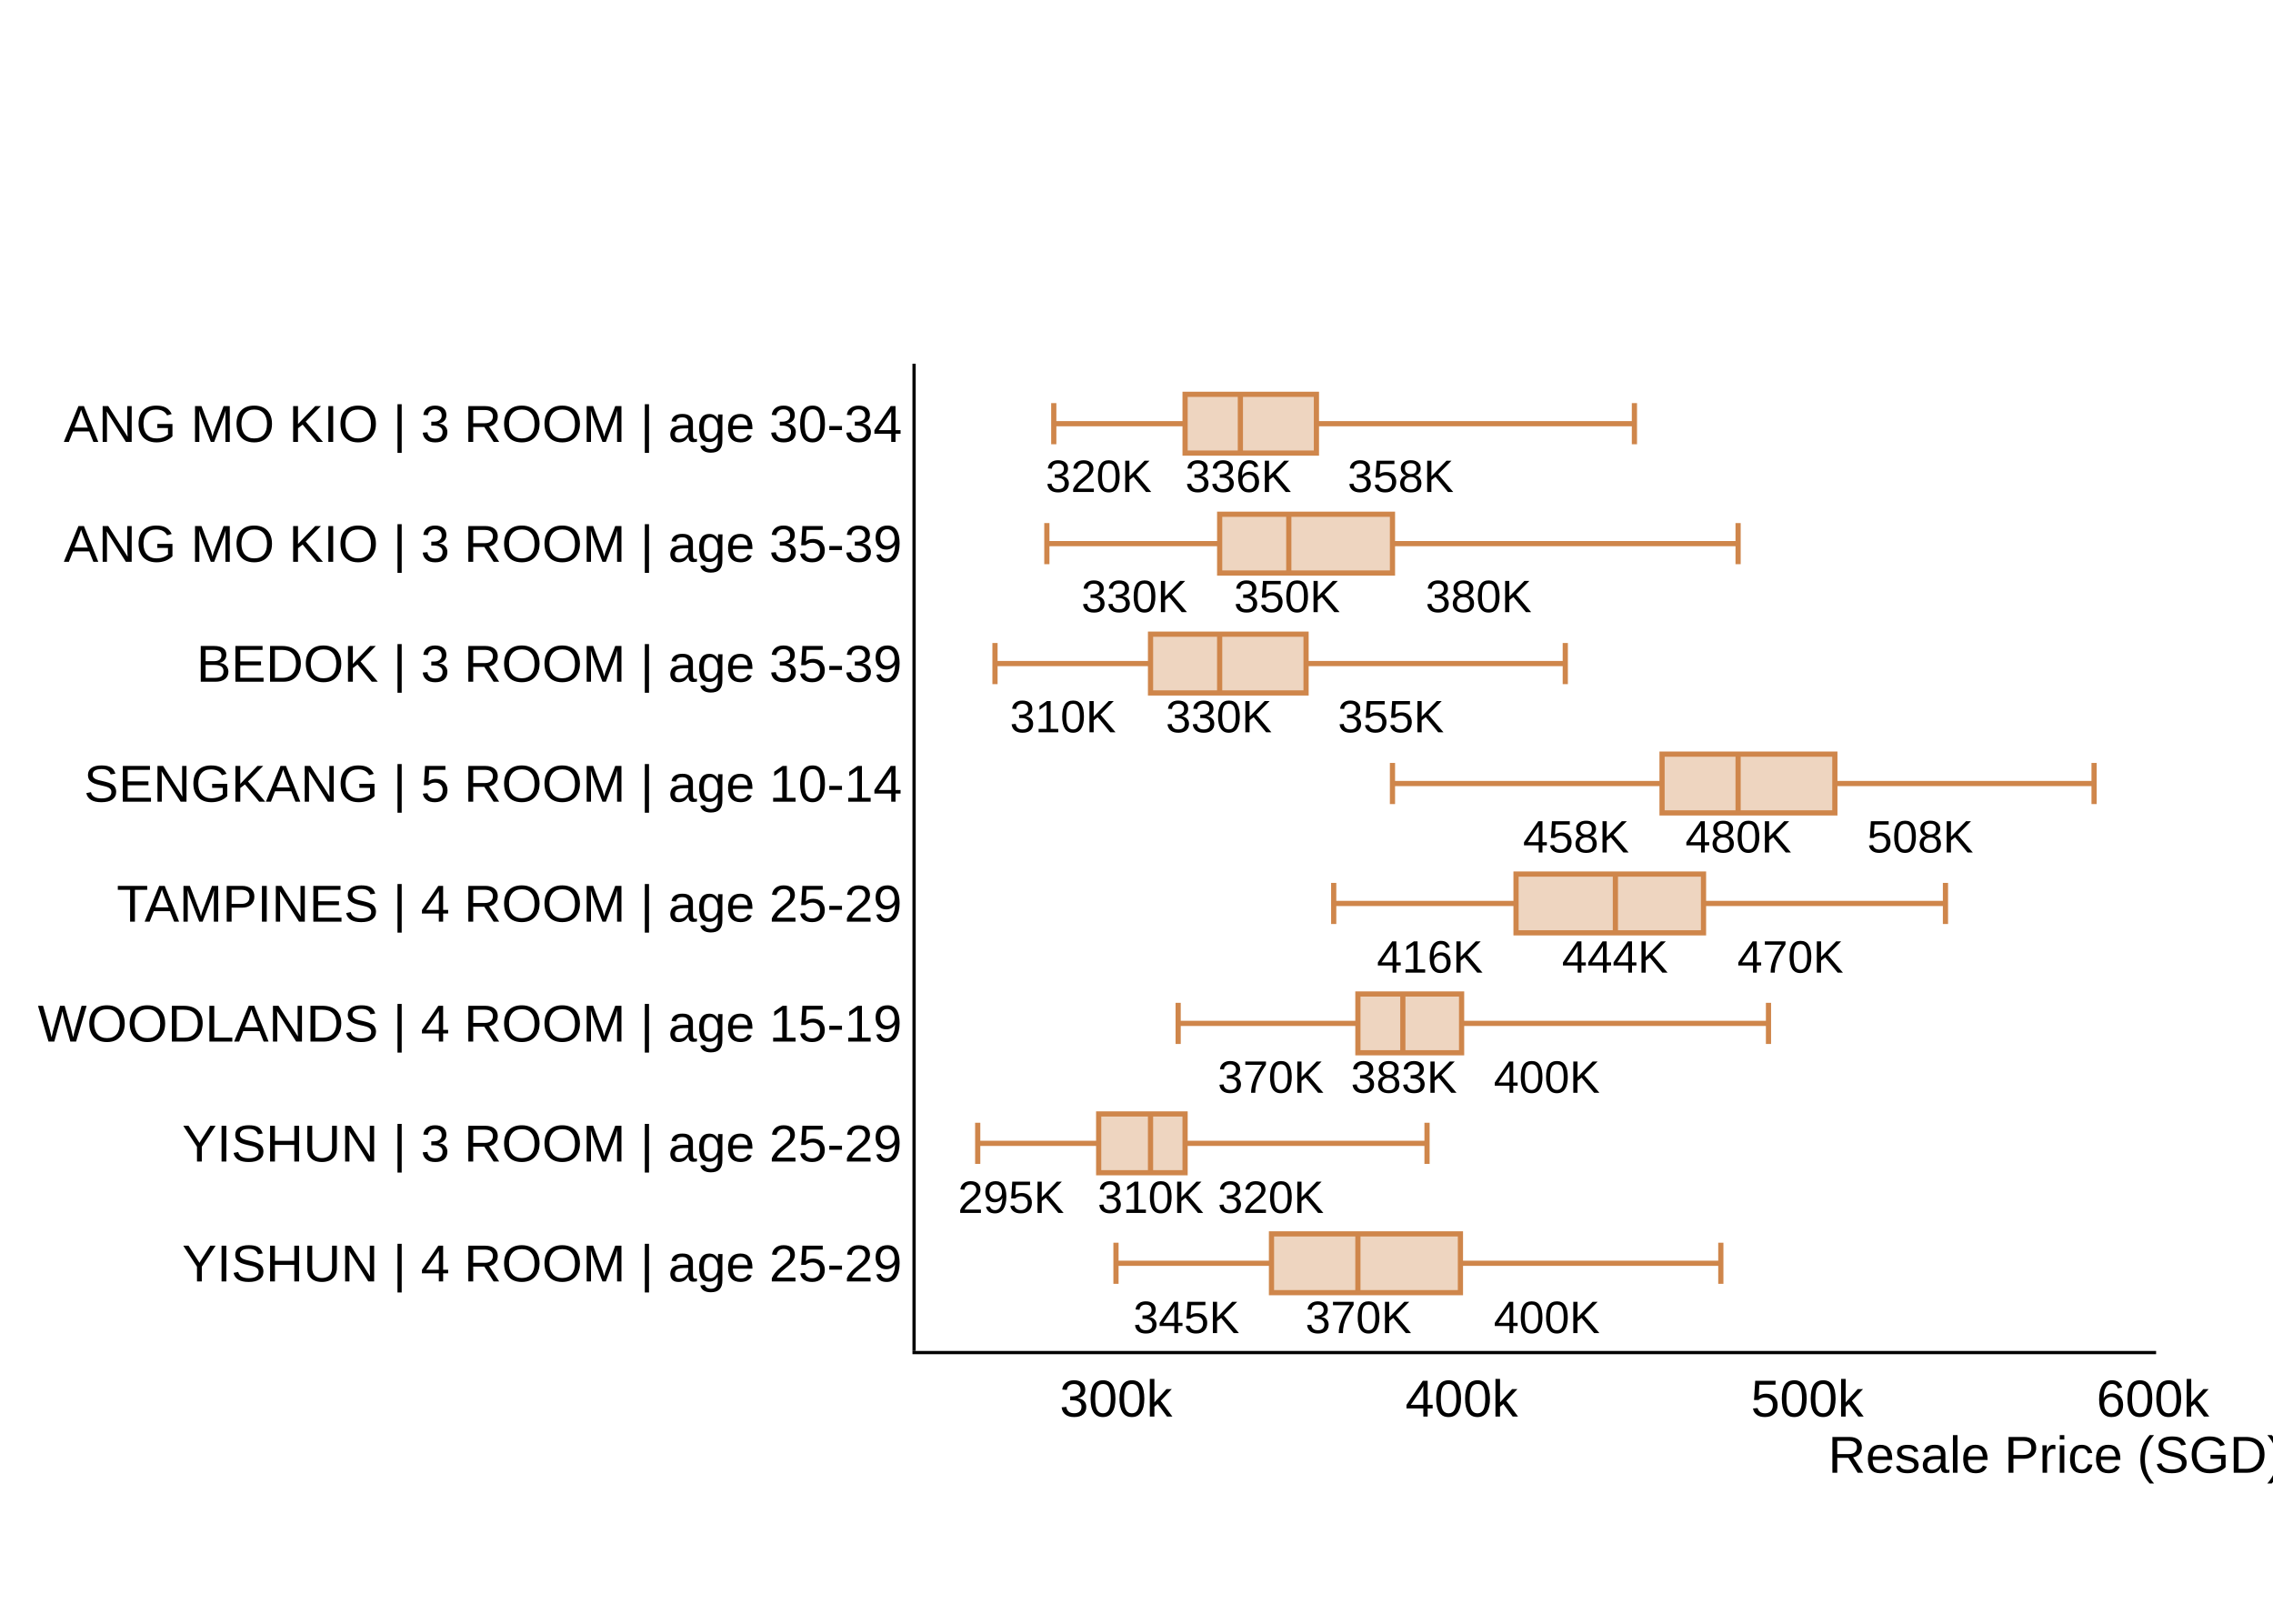
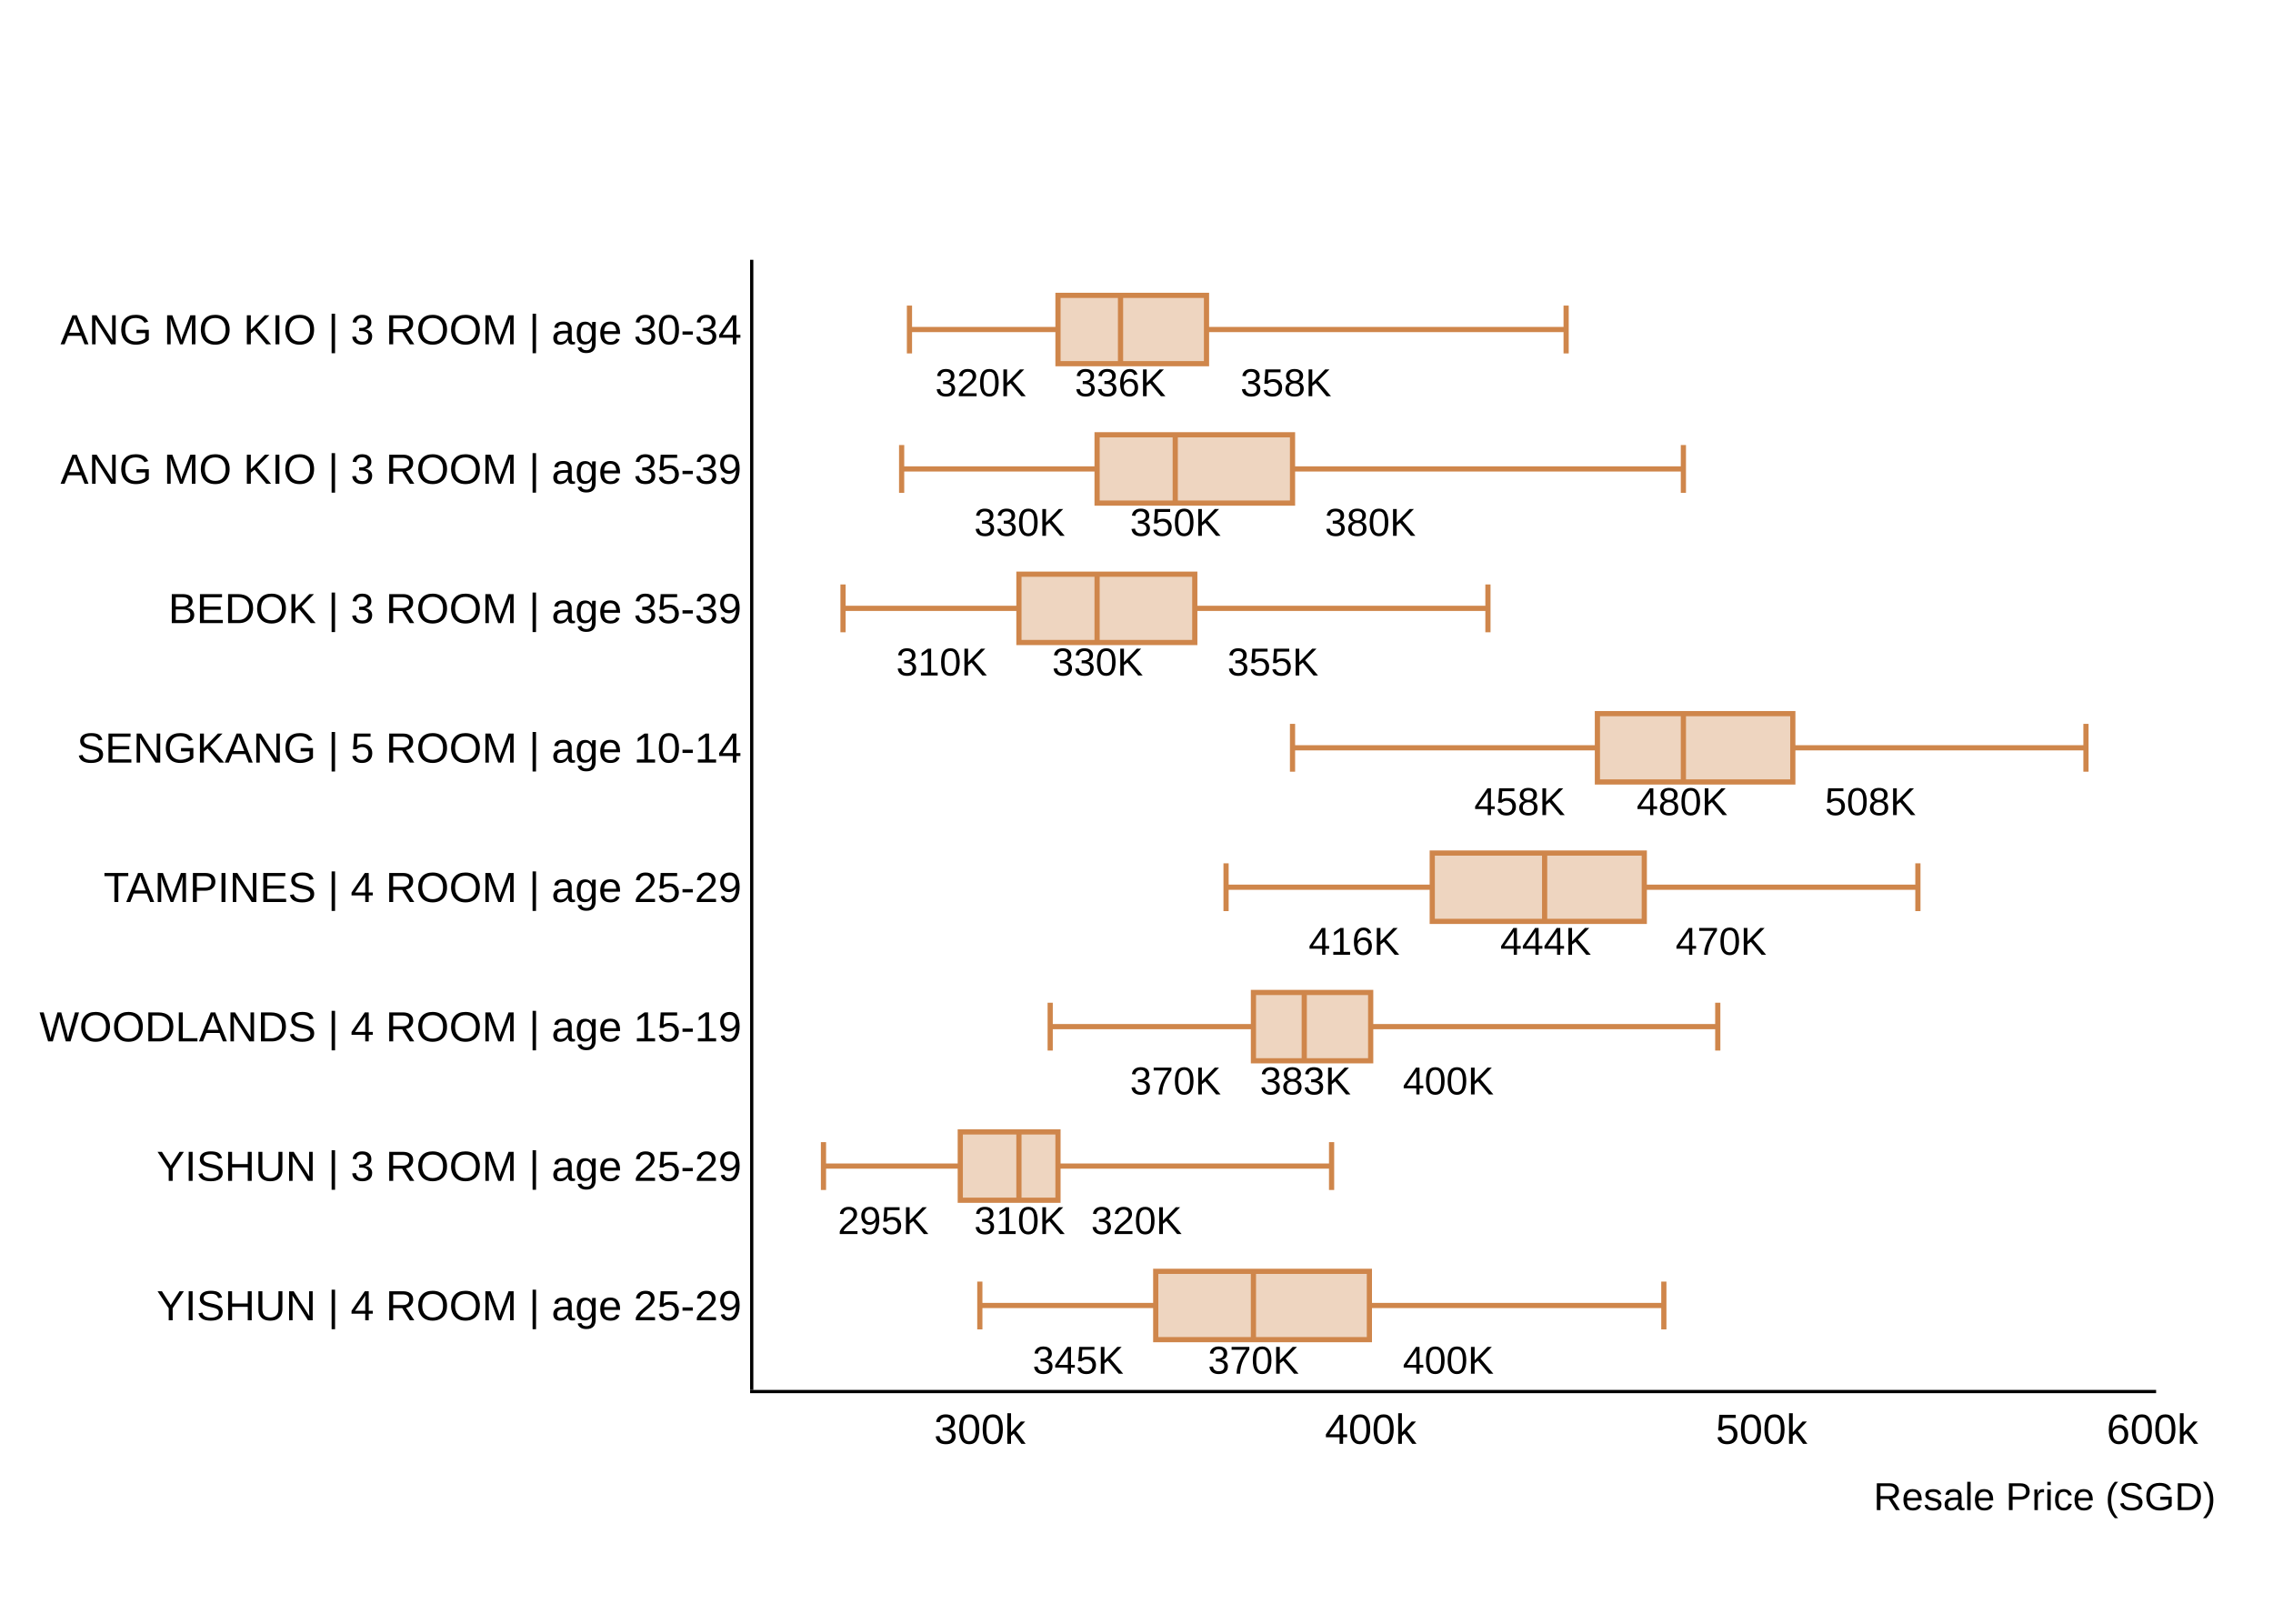
<svg xmlns="http://www.w3.org/2000/svg" class="main-svg" width="700" height="500" style="" viewBox="0 0 700 500">
  <rect x="0" y="0" width="700" height="500" style="fill: rgb(0, 0, 0); fill-opacity: 0;" />
-   <defs id="defs-6cf0ba">
+   <defs id="defs-fb47a6">
    <g class="clips">
-       <clipPath id="clip6cf0baxyplot" class="plotclip">
-         <rect width="382" height="304" />
+       <clipPath id="clipfb47a6xyplot" class="plotclip">
+         <rect width="432" height="348" />
      </clipPath>
-       <clipPath class="axesclip" id="clip6cf0bax">
-         <rect x="282" y="0" width="382" height="500" />
+       <clipPath class="axesclip" id="clipfb47a6x">
+         <rect x="232" y="0" width="432" height="500" />
      </clipPath>
-       <clipPath class="axesclip" id="clip6cf0bay">
-         <rect x="0" y="112" width="700" height="304" />
+       <clipPath class="axesclip" id="clipfb47a6y">
+         <rect x="0" y="80" width="700" height="348" />
      </clipPath>
-       <clipPath class="axesclip" id="clip6cf0baxy">
-         <rect x="282" y="112" width="382" height="304" />
+       <clipPath class="axesclip" id="clipfb47a6xy">
+         <rect x="232" y="80" width="432" height="348" />
      </clipPath>
    </g>
    <g class="gradients" />
    <g class="patterns" />
  </defs>
  <g class="bglayer">
-     <rect class="bg" x="282" y="112" width="382" height="304" style="fill: rgb(0, 0, 0); fill-opacity: 0; stroke-width: 0;" />
+     <rect class="bg" x="232" y="80" width="432" height="348" style="fill: rgb(0, 0, 0); fill-opacity: 0; stroke-width: 0;" />
  </g>
  <g class="layer-below">
    <g class="imagelayer" />
    <g class="shapelayer" />
  </g>
  <g class="cartesianlayer">
    <g class="subplot xy">
      <g class="layer-subplot">
        <g class="shapelayer" />
        <g class="imagelayer" />
      </g>
      <g class="minor-gridlayer">
        <g class="x" />
        <g class="y" />
      </g>
      <g class="gridlayer">
        <g class="x" />
        <g class="y" />
      </g>
      <g class="zerolinelayer" />
      <g class="layer-between">
        <g class="shapelayer" />
        <g class="imagelayer" />
      </g>
      <path class="xlines-below" />
      <path class="ylines-below" />
      <g class="overlines-below" />
      <g class="xaxislayer-below" />
      <g class="yaxislayer-below" />
      <g class="overaxes-below" />
      <g class="overplot">
-         <g class="xy" transform="translate(282,112)" clip-path="url(#clip6cf0baxyplot)">
+         <g class="xy" transform="translate(232,80)" clip-path="url(#clipfb47a6xyplot)">
          <g class="boxlayer mlayer">
            <g class="trace boxes" style="opacity: 1;">
-               <path class="box" d="M99.99,27.52V9.42M82.96,27.52V9.42H123.41V27.52ZM82.96,18.47H42.52M123.41,18.47H221.34M42.52,24.8V12.13M221.34,24.8V12.13" style="vector-effect: none; stroke-width: 1.6px; stroke: rgb(207, 134, 75); stroke-opacity: 1; fill: rgb(207, 134, 75); fill-opacity: 0.35;" />
-               <path class="box" d="M114.9,64.45V46.35M93.61,64.45V46.35H146.83V64.45ZM93.61,55.4H40.39M146.83,55.4H253.27M40.39,61.73V49.07M253.27,61.73V49.07" style="vector-effect: none; stroke-width: 1.6px; stroke: rgb(207, 134, 75); stroke-opacity: 1; fill: rgb(207, 134, 75); fill-opacity: 0.35;" />
-               <path class="box" d="M93.61,101.38V83.28M72.32,101.38V83.28H120.22V101.38ZM72.32,92.33H24.42M120.22,92.33H200.05M24.42,98.67V86M200.05,98.67V86" style="vector-effect: none; stroke-width: 1.6px; stroke: rgb(207, 134, 75); stroke-opacity: 1; fill: rgb(207, 134, 75); fill-opacity: 0.35;" />
-               <path class="box" d="M253.27,138.32V120.22M229.85,138.32V120.22H283.07V138.32ZM229.85,129.27H146.83M283.07,129.27H362.9M146.83,135.6V122.93M362.9,135.6V122.93" style="vector-effect: none; stroke-width: 1.6px; stroke: rgb(207, 134, 75); stroke-opacity: 1; fill: rgb(207, 134, 75); fill-opacity: 0.35;" />
-               <path class="box" d="M215.48,175.25V157.15M184.88,175.25V157.15H242.62V175.25ZM184.88,166.2H128.73M242.62,166.2H317.13M128.73,172.53V159.87M317.13,172.53V159.87" style="vector-effect: none; stroke-width: 1.6px; stroke: rgb(207, 134, 75); stroke-opacity: 1; fill: rgb(207, 134, 75); fill-opacity: 0.35;" />
-               <path class="box" d="M150.02,212.18V194.08M136.18,212.18V194.08H168.12V212.18ZM136.18,203.13H80.83M168.12,203.13H262.63M80.83,209.47V196.8M262.63,209.47V196.8" style="vector-effect: none; stroke-width: 1.6px; stroke: rgb(207, 134, 75); stroke-opacity: 1; fill: rgb(207, 134, 75); fill-opacity: 0.35;" />
-               <path class="box" d="M72.32,249.12V231.02M56.35,249.12V231.02H82.96V249.12ZM56.35,240.07H19.1M82.96,240.07H157.47M19.1,246.4V233.73M157.47,246.4V233.73" style="vector-effect: none; stroke-width: 1.6px; stroke: rgb(207, 134, 75); stroke-opacity: 1; fill: rgb(207, 134, 75); fill-opacity: 0.35;" />
-               <path class="box" d="M136.18,286.05V267.95M109.57,286.05V267.95H167.76V286.05ZM109.57,277H61.68M167.76,277H247.95M61.68,283.33V270.67M247.95,283.33V270.67" style="vector-effect: none; stroke-width: 1.6px; stroke: rgb(207, 134, 75); stroke-opacity: 1; fill: rgb(207, 134, 75); fill-opacity: 0.35;" />
+               <path class="box" d="M113.08,31.99V10.95M93.82,31.99V10.95H139.56V31.99ZM93.82,21.47H48.08M139.56,21.47H250.31M48.08,28.83V14.1M250.31,28.83V14.1" style="vector-effect: none; stroke-width: 1.6px; stroke: rgb(207, 134, 75); stroke-opacity: 1; fill: rgb(207, 134, 75); fill-opacity: 0.35;" />
+               <path class="box" d="M129.93,74.92V53.88M105.86,74.92V53.88H166.05V74.92ZM105.86,64.4H45.67M166.05,64.4H286.42M45.67,71.76V57.04M286.42,71.76V57.04" style="vector-effect: none; stroke-width: 1.6px; stroke: rgb(207, 134, 75); stroke-opacity: 1; fill: rgb(207, 134, 75); fill-opacity: 0.35;" />
+               <path class="box" d="M105.86,117.85V96.81M81.79,117.85V96.81H135.95V117.85ZM81.79,107.33H27.62M135.95,107.33H226.23M27.62,114.7V99.97M226.23,114.7V99.97" style="vector-effect: none; stroke-width: 1.6px; stroke: rgb(207, 134, 75); stroke-opacity: 1; fill: rgb(207, 134, 75); fill-opacity: 0.35;" />
+               <path class="box" d="M286.42,160.79V139.75M259.94,160.79V139.75H320.12V160.79ZM259.94,150.27H166.05M320.12,150.27H410.4M166.05,157.63V142.9M410.4,157.63V142.9" style="vector-effect: none; stroke-width: 1.6px; stroke: rgb(207, 134, 75); stroke-opacity: 1; fill: rgb(207, 134, 75); fill-opacity: 0.35;" />
+               <path class="box" d="M243.69,203.72V182.68M209.08,203.72V182.68H274.38V203.72ZM209.08,193.2H145.58M274.38,193.2H358.64M145.58,200.56V185.84M358.64,200.56V185.84" style="vector-effect: none; stroke-width: 1.6px; stroke: rgb(207, 134, 75); stroke-opacity: 1; fill: rgb(207, 134, 75); fill-opacity: 0.35;" />
+               <path class="box" d="M169.66,246.65V225.61M154.01,246.65V225.61H190.12V246.65ZM154.01,236.13H91.42M190.12,236.13H297.01M91.42,243.5V228.77M297.01,243.5V228.77" style="vector-effect: none; stroke-width: 1.6px; stroke: rgb(207, 134, 75); stroke-opacity: 1; fill: rgb(207, 134, 75); fill-opacity: 0.35;" />
+               <path class="box" d="M81.79,289.59V268.55M63.73,289.59V268.55H93.82V289.59ZM63.73,279.07H21.6M93.82,279.07H178.08M21.6,286.43V271.7M178.08,286.43V271.7" style="vector-effect: none; stroke-width: 1.6px; stroke: rgb(207, 134, 75); stroke-opacity: 1; fill: rgb(207, 134, 75); fill-opacity: 0.35;" />
+               <path class="box" d="M154.01,332.52V311.48M123.92,332.52V311.48H189.72V332.52ZM123.92,322H69.75M189.72,322H280.4M69.75,329.36V314.64M280.4,329.36V314.64" style="vector-effect: none; stroke-width: 1.6px; stroke: rgb(207, 134, 75); stroke-opacity: 1; fill: rgb(207, 134, 75); fill-opacity: 0.35;" />
            </g>
          </g>
        </g>
      </g>
      <g class="zerolinelayer-above" />
-       <path class="xlines-above crisp" d="M281,416.5H664" style="fill: none; stroke-width: 1px; stroke: rgb(0, 0, 0); stroke-opacity: 1;" />
-       <path class="ylines-above crisp" d="M281.5,112V416" style="fill: none; stroke-width: 1px; stroke: rgb(0, 0, 0); stroke-opacity: 1;" />
+       <path class="xlines-above crisp" d="M231,428.5H664" style="fill: none; stroke-width: 1px; stroke: rgb(0, 0, 0); stroke-opacity: 1;" />
+       <path class="ylines-above crisp" d="M231.5,80V428" style="fill: none; stroke-width: 1px; stroke: rgb(0, 0, 0); stroke-opacity: 1;" />
      <g class="overlines-above" />
      <g class="xaxislayer-above">
        <g class="xtick">
-           <text text-anchor="middle" x="0" y="436.2" transform="translate(343.68,0)" style="font-family: Arial; font-size: 16px; fill: rgb(0, 0, 0); fill-opacity: 1; white-space: pre;">300k</text>
+           <text text-anchor="middle" x="0" y="444.6" transform="translate(301.75,0)" style="font-family: Arial; font-size: 13px; fill: rgb(0, 0, 0); fill-opacity: 1; white-space: pre;">300k</text>
        </g>
        <g class="xtick">
-           <text text-anchor="middle" x="0" y="436.2" style="font-family: Arial; font-size: 16px; fill: rgb(0, 0, 0); fill-opacity: 1; white-space: pre;" transform="translate(450.12,0)">400k</text>
+           <text text-anchor="middle" x="0" y="444.6" style="font-family: Arial; font-size: 13px; fill: rgb(0, 0, 0); fill-opacity: 1; white-space: pre;" transform="translate(422.12,0)">400k</text>
        </g>
        <g class="xtick">
-           <text text-anchor="middle" x="0" y="436.2" style="font-family: Arial; font-size: 16px; fill: rgb(0, 0, 0); fill-opacity: 1; white-space: pre;" transform="translate(556.56,0)">500k</text>
+           <text text-anchor="middle" x="0" y="444.6" style="font-family: Arial; font-size: 13px; fill: rgb(0, 0, 0); fill-opacity: 1; white-space: pre;" transform="translate(542.49,0)">500k</text>
        </g>
        <g class="xtick">
-           <text text-anchor="middle" x="0" y="436.2" style="font-family: Arial; font-size: 16px; fill: rgb(0, 0, 0); fill-opacity: 1; white-space: pre;" transform="translate(662.99,0)">600k</text>
+           <text text-anchor="middle" x="0" y="444.6" style="font-family: Arial; font-size: 13px; fill: rgb(0, 0, 0); fill-opacity: 1; white-space: pre;" transform="translate(662.86,0)">600k</text>
        </g>
      </g>
      <g class="yaxislayer-above">
        <g class="ytick">
-           <text text-anchor="end" x="277.8" y="5.6" transform="translate(0,389)" style="font-family: Arial; font-size: 16px; fill: rgb(0, 0, 0); fill-opacity: 1; white-space: pre;">YISHUN | 4 ROOM | age 25-29</text>
-         </g>
-         <g class="ytick">
-           <text text-anchor="end" x="277.8" y="5.6" transform="translate(0,352.07)" style="font-family: Arial; font-size: 16px; fill: rgb(0, 0, 0); fill-opacity: 1; white-space: pre;">YISHUN | 3 ROOM | age 25-29</text>
-         </g>
-         <g class="ytick">
-           <text text-anchor="end" x="277.8" y="5.6" transform="translate(0,315.13)" style="font-family: Arial; font-size: 16px; fill: rgb(0, 0, 0); fill-opacity: 1; white-space: pre;">WOODLANDS | 4 ROOM | age 15-19</text>
-         </g>
-         <g class="ytick">
-           <text text-anchor="end" x="277.8" y="5.6" transform="translate(0,278.2)" style="font-family: Arial; font-size: 16px; fill: rgb(0, 0, 0); fill-opacity: 1; white-space: pre;">TAMPINES | 4 ROOM | age 25-29</text>
-         </g>
-         <g class="ytick">
-           <text text-anchor="end" x="277.8" y="5.6" transform="translate(0,241.27)" style="font-family: Arial; font-size: 16px; fill: rgb(0, 0, 0); fill-opacity: 1; white-space: pre;">SENGKANG | 5 ROOM | age 10-14</text>
-         </g>
-         <g class="ytick">
-           <text text-anchor="end" x="277.8" y="5.6" transform="translate(0,204.33)" style="font-family: Arial; font-size: 16px; fill: rgb(0, 0, 0); fill-opacity: 1; white-space: pre;">BEDOK | 3 ROOM | age 35-39</text>
-         </g>
-         <g class="ytick">
-           <text text-anchor="end" x="277.8" y="5.6" transform="translate(0,167.4)" style="font-family: Arial; font-size: 16px; fill: rgb(0, 0, 0); fill-opacity: 1; white-space: pre;">ANG MO KIO | 3 ROOM | age 35-39</text>
-         </g>
-         <g class="ytick">
-           <text text-anchor="end" x="277.8" y="5.6" transform="translate(0,130.47)" style="font-family: Arial; font-size: 16px; fill: rgb(0, 0, 0); fill-opacity: 1; white-space: pre;">ANG MO KIO | 3 ROOM | age 30-34</text>
+           <text text-anchor="end" x="228.4" y="4.55" transform="translate(0,402)" style="font-family: Arial; font-size: 13px; fill: rgb(0, 0, 0); fill-opacity: 1; white-space: pre;">YISHUN | 4 ROOM | age 25-29</text>
+         </g>
+         <g class="ytick">
+           <text text-anchor="end" x="228.4" y="4.55" transform="translate(0,359.07)" style="font-family: Arial; font-size: 13px; fill: rgb(0, 0, 0); fill-opacity: 1; white-space: pre;">YISHUN | 3 ROOM | age 25-29</text>
+         </g>
+         <g class="ytick">
+           <text text-anchor="end" x="228.4" y="4.55" transform="translate(0,316.13)" style="font-family: Arial; font-size: 13px; fill: rgb(0, 0, 0); fill-opacity: 1; white-space: pre;">WOODLANDS | 4 ROOM | age 15-19</text>
+         </g>
+         <g class="ytick">
+           <text text-anchor="end" x="228.4" y="4.55" transform="translate(0,273.2)" style="font-family: Arial; font-size: 13px; fill: rgb(0, 0, 0); fill-opacity: 1; white-space: pre;">TAMPINES | 4 ROOM | age 25-29</text>
+         </g>
+         <g class="ytick">
+           <text text-anchor="end" x="228.4" y="4.55" transform="translate(0,230.27)" style="font-family: Arial; font-size: 13px; fill: rgb(0, 0, 0); fill-opacity: 1; white-space: pre;">SENGKANG | 5 ROOM | age 10-14</text>
+         </g>
+         <g class="ytick">
+           <text text-anchor="end" x="228.4" y="4.55" transform="translate(0,187.33)" style="font-family: Arial; font-size: 13px; fill: rgb(0, 0, 0); fill-opacity: 1; white-space: pre;">BEDOK | 3 ROOM | age 35-39</text>
+         </g>
+         <g class="ytick">
+           <text text-anchor="end" x="228.4" y="4.55" transform="translate(0,144.4)" style="font-family: Arial; font-size: 13px; fill: rgb(0, 0, 0); fill-opacity: 1; white-space: pre;">ANG MO KIO | 3 ROOM | age 35-39</text>
+         </g>
+         <g class="ytick">
+           <text text-anchor="end" x="228.4" y="4.55" transform="translate(0,101.47)" style="font-family: Arial; font-size: 13px; fill: rgb(0, 0, 0); fill-opacity: 1; white-space: pre;">ANG MO KIO | 3 ROOM | age 30-34</text>
        </g>
      </g>
      <g class="overaxes-above" />
    </g>
  </g>
  <g class="polarlayer" />
  <g class="smithlayer" />
  <g class="ternarylayer" />
  <g class="geolayer" />
  <g class="funnelarealayer" />
  <g class="pielayer" />
  <g class="iciclelayer" />
  <g class="treemaplayer" />
  <g class="sunburstlayer" />
  <g class="glimages" />
-   <defs id="topdefs-6cf0ba">
+   <defs id="topdefs-fb47a6">
    <g class="clips" />
  </defs>
  <g class="layer-above">
    <g class="imagelayer" />
    <g class="shapelayer" />
  </g>
  <g class="infolayer">
    <g class="g-gtitle" />
    <g class="g-xtitle" />
    <g class="g-ytitle" />
    <g class="annotation" data-index="0" style="opacity: 1;">
-       <g class="annotation-text-g" transform="rotate(0,338.46,147.47)">
-         <g class="cursor-pointer" transform="translate(320,137)">
-           <rect class="bg" x="0.5" y="0.5" width="36" height="19" style="stroke-width: 1px; stroke: rgb(0, 0, 0); stroke-opacity: 0; fill: rgb(0, 0, 0); fill-opacity: 0;" />
-           <text class="annotation-text" text-anchor="middle" x="18.352" y="14.5" style="font-family: Arial; font-size: 14px; fill: rgb(0, 0, 0); fill-opacity: 1; white-space: pre;">320K</text>
+       <g class="annotation-text-g" transform="rotate(0,301.82,118.47)">
+         <g class="cursor-pointer" transform="translate(286,109)">
+           <rect class="bg" x="0.5" y="0.5" width="31" height="17" style="stroke-width: 1px; stroke: rgb(0, 0, 0); stroke-opacity: 0; fill: rgb(0, 0, 0); fill-opacity: 0;" />
+           <text class="annotation-text" text-anchor="middle" x="16.016" y="13" style="font-family: Arial; font-size: 12px; fill: rgb(0, 0, 0); fill-opacity: 1; white-space: pre;">320K</text>
        </g>
      </g>
    </g>
    <g class="annotation" data-index="1" style="opacity: 1;">
-       <g class="annotation-text-g" transform="rotate(0,381.99,147.47)">
-         <g class="cursor-pointer" transform="translate(363,137)">
-           <rect class="bg" x="0.5" y="0.5" width="36" height="19" style="stroke-width: 1px; stroke: rgb(0, 0, 0); stroke-opacity: 0; fill: rgb(0, 0, 0); fill-opacity: 0;" />
-           <text class="annotation-text" text-anchor="middle" x="18.352" y="14.5" style="font-family: Arial; font-size: 14px; fill: rgb(0, 0, 0); fill-opacity: 1; white-space: pre;">336K</text>
+       <g class="annotation-text-g" transform="rotate(0,345.08,118.47)">
+         <g class="cursor-pointer" transform="translate(329,109)">
+           <rect class="bg" x="0.5" y="0.5" width="31" height="17" style="stroke-width: 1px; stroke: rgb(0, 0, 0); stroke-opacity: 0; fill: rgb(0, 0, 0); fill-opacity: 0;" />
+           <text class="annotation-text" text-anchor="middle" x="16.016" y="13" style="font-family: Arial; font-size: 12px; fill: rgb(0, 0, 0); fill-opacity: 1; white-space: pre;">336K</text>
        </g>
      </g>
    </g>
    <g class="annotation" data-index="2" style="opacity: 1;">
-       <g class="annotation-text-g" transform="rotate(0,431.91,147.47)">
-         <g class="cursor-pointer" transform="translate(413,137)">
-           <rect class="bg" x="0.5" y="0.5" width="36" height="19" style="stroke-width: 1px; stroke: rgb(0, 0, 0); stroke-opacity: 0; fill: rgb(0, 0, 0); fill-opacity: 0;" />
-           <text class="annotation-text" text-anchor="middle" x="18.352" y="14.5" style="font-family: Arial; font-size: 14px; fill: rgb(0, 0, 0); fill-opacity: 1; white-space: pre;">358K</text>
+       <g class="annotation-text-g" transform="rotate(0,395.56,118.47)">
+         <g class="cursor-pointer" transform="translate(380,109)">
+           <rect class="bg" x="0.5" y="0.5" width="31" height="17" style="stroke-width: 1px; stroke: rgb(0, 0, 0); stroke-opacity: 0; fill: rgb(0, 0, 0); fill-opacity: 0;" />
+           <text class="annotation-text" text-anchor="middle" x="16.016" y="13" style="font-family: Arial; font-size: 12px; fill: rgb(0, 0, 0); fill-opacity: 1; white-space: pre;">358K</text>
        </g>
      </g>
    </g>
    <g class="annotation" data-index="3" style="opacity: 1;">
-       <g class="annotation-text-g" transform="rotate(0,349.11,184.4)">
-         <g class="cursor-pointer" transform="translate(331,174)">
-           <rect class="bg" x="0.5" y="0.5" width="36" height="19" style="stroke-width: 1px; stroke: rgb(0, 0, 0); stroke-opacity: 0; fill: rgb(0, 0, 0); fill-opacity: 0;" />
-           <text class="annotation-text" text-anchor="middle" x="18.352" y="14.5" style="font-family: Arial; font-size: 14px; fill: rgb(0, 0, 0); fill-opacity: 1; white-space: pre;">330K</text>
+       <g class="annotation-text-g" transform="rotate(0,313.86,161.4)">
+         <g class="cursor-pointer" transform="translate(298,152)">
+           <rect class="bg" x="0.5" y="0.5" width="31" height="17" style="stroke-width: 1px; stroke: rgb(0, 0, 0); stroke-opacity: 0; fill: rgb(0, 0, 0); fill-opacity: 0;" />
+           <text class="annotation-text" text-anchor="middle" x="16.016" y="13" style="font-family: Arial; font-size: 12px; fill: rgb(0, 0, 0); fill-opacity: 1; white-space: pre;">330K</text>
        </g>
      </g>
    </g>
    <g class="annotation" data-index="4" style="opacity: 1;">
-       <g class="annotation-text-g" transform="rotate(0,396.9,184.4)">
-         <g class="cursor-pointer" transform="translate(378,174)">
-           <rect class="bg" x="0.5" y="0.5" width="36" height="19" style="stroke-width: 1px; stroke: rgb(0, 0, 0); stroke-opacity: 0; fill: rgb(0, 0, 0); fill-opacity: 0;" />
-           <text class="annotation-text" text-anchor="middle" x="18.352" y="14.5" style="font-family: Arial; font-size: 14px; fill: rgb(0, 0, 0); fill-opacity: 1; white-space: pre;">350K</text>
+       <g class="annotation-text-g" transform="rotate(0,361.93,161.4)">
+         <g class="cursor-pointer" transform="translate(346,152)">
+           <rect class="bg" x="0.5" y="0.5" width="31" height="17" style="stroke-width: 1px; stroke: rgb(0, 0, 0); stroke-opacity: 0; fill: rgb(0, 0, 0); fill-opacity: 0;" />
+           <text class="annotation-text" text-anchor="middle" x="16.016" y="13" style="font-family: Arial; font-size: 12px; fill: rgb(0, 0, 0); fill-opacity: 1; white-space: pre;">350K</text>
        </g>
      </g>
    </g>
    <g class="annotation" data-index="5" style="opacity: 1;">
-       <g class="annotation-text-g" transform="rotate(0,455.33,184.4)">
-         <g class="cursor-pointer" transform="translate(437,174)">
-           <rect class="bg" x="0.5" y="0.5" width="36" height="19" style="stroke-width: 1px; stroke: rgb(0, 0, 0); stroke-opacity: 0; fill: rgb(0, 0, 0); fill-opacity: 0;" />
-           <text class="annotation-text" text-anchor="middle" x="18.352" y="14.5" style="font-family: Arial; font-size: 14px; fill: rgb(0, 0, 0); fill-opacity: 1; white-space: pre;">380K</text>
+       <g class="annotation-text-g" transform="rotate(0,422.05,161.4)">
+         <g class="cursor-pointer" transform="translate(406,152)">
+           <rect class="bg" x="0.5" y="0.5" width="31" height="17" style="stroke-width: 1px; stroke: rgb(0, 0, 0); stroke-opacity: 0; fill: rgb(0, 0, 0); fill-opacity: 0;" />
+           <text class="annotation-text" text-anchor="middle" x="16.016" y="13" style="font-family: Arial; font-size: 12px; fill: rgb(0, 0, 0); fill-opacity: 1; white-space: pre;">380K</text>
        </g>
      </g>
    </g>
    <g class="annotation" data-index="6" style="opacity: 1;">
-       <g class="annotation-text-g" transform="rotate(0,327.82,221.33)">
-         <g class="cursor-pointer" transform="translate(309,211)">
-           <rect class="bg" x="0.5" y="0.5" width="36" height="19" style="stroke-width: 1px; stroke: rgb(0, 0, 0); stroke-opacity: 0; fill: rgb(0, 0, 0); fill-opacity: 0;" />
-           <text class="annotation-text" text-anchor="middle" x="18.352" y="14.5" style="font-family: Arial; font-size: 14px; fill: rgb(0, 0, 0); fill-opacity: 1; white-space: pre;">310K</text>
+       <g class="annotation-text-g" transform="rotate(0,289.79,204.33)">
+         <g class="cursor-pointer" transform="translate(274,195)">
+           <rect class="bg" x="0.5" y="0.5" width="31" height="17" style="stroke-width: 1px; stroke: rgb(0, 0, 0); stroke-opacity: 0; fill: rgb(0, 0, 0); fill-opacity: 0;" />
+           <text class="annotation-text" text-anchor="middle" x="16.016" y="13" style="font-family: Arial; font-size: 12px; fill: rgb(0, 0, 0); fill-opacity: 1; white-space: pre;">310K</text>
        </g>
      </g>
    </g>
    <g class="annotation" data-index="7" style="opacity: 1;">
-       <g class="annotation-text-g" transform="rotate(0,375.61,221.33)">
-         <g class="cursor-pointer" transform="translate(357,211)">
-           <rect class="bg" x="0.5" y="0.5" width="36" height="19" style="stroke-width: 1px; stroke: rgb(0, 0, 0); stroke-opacity: 0; fill: rgb(0, 0, 0); fill-opacity: 0;" />
-           <text class="annotation-text" text-anchor="middle" x="18.352" y="14.5" style="font-family: Arial; font-size: 14px; fill: rgb(0, 0, 0); fill-opacity: 1; white-space: pre;">330K</text>
+       <g class="annotation-text-g" transform="rotate(0,337.86,204.33)">
+         <g class="cursor-pointer" transform="translate(322,195)">
+           <rect class="bg" x="0.5" y="0.5" width="31" height="17" style="stroke-width: 1px; stroke: rgb(0, 0, 0); stroke-opacity: 0; fill: rgb(0, 0, 0); fill-opacity: 0;" />
+           <text class="annotation-text" text-anchor="middle" x="16.016" y="13" style="font-family: Arial; font-size: 12px; fill: rgb(0, 0, 0); fill-opacity: 1; white-space: pre;">330K</text>
        </g>
      </g>
    </g>
    <g class="annotation" data-index="8" style="opacity: 1;">
-       <g class="annotation-text-g" transform="rotate(0,428.72,221.33)">
-         <g class="cursor-pointer" transform="translate(410,211)">
-           <rect class="bg" x="0.5" y="0.5" width="36" height="19" style="stroke-width: 1px; stroke: rgb(0, 0, 0); stroke-opacity: 0; fill: rgb(0, 0, 0); fill-opacity: 0;" />
-           <text class="annotation-text" text-anchor="middle" x="18.352" y="14.5" style="font-family: Arial; font-size: 14px; fill: rgb(0, 0, 0); fill-opacity: 1; white-space: pre;">355K</text>
+       <g class="annotation-text-g" transform="rotate(0,391.95,204.33)">
+         <g class="cursor-pointer" transform="translate(376,195)">
+           <rect class="bg" x="0.5" y="0.5" width="31" height="17" style="stroke-width: 1px; stroke: rgb(0, 0, 0); stroke-opacity: 0; fill: rgb(0, 0, 0); fill-opacity: 0;" />
+           <text class="annotation-text" text-anchor="middle" x="16.016" y="13" style="font-family: Arial; font-size: 12px; fill: rgb(0, 0, 0); fill-opacity: 1; white-space: pre;">355K</text>
        </g>
      </g>
    </g>
    <g class="annotation" data-index="9" style="opacity: 1;">
-       <g class="annotation-text-g" transform="rotate(0,485.35,258.27)">
-         <g class="cursor-pointer" transform="translate(467,248)">
-           <rect class="bg" x="0.5" y="0.5" width="36" height="19" style="stroke-width: 1px; stroke: rgb(0, 0, 0); stroke-opacity: 0; fill: rgb(0, 0, 0); fill-opacity: 0;" />
-           <text class="annotation-text" text-anchor="middle" x="18.352" y="14.5" style="font-family: Arial; font-size: 14px; fill: rgb(0, 0, 0); fill-opacity: 1; white-space: pre;">458K</text>
+       <g class="annotation-text-g" transform="rotate(0,467.94,247.27)">
+         <g class="cursor-pointer" transform="translate(452,238)">
+           <rect class="bg" x="0.5" y="0.5" width="31" height="17" style="stroke-width: 1px; stroke: rgb(0, 0, 0); stroke-opacity: 0; fill: rgb(0, 0, 0); fill-opacity: 0;" />
+           <text class="annotation-text" text-anchor="middle" x="16.016" y="13" style="font-family: Arial; font-size: 12px; fill: rgb(0, 0, 0); fill-opacity: 1; white-space: pre;">458K</text>
        </g>
      </g>
    </g>
    <g class="annotation" data-index="10" style="opacity: 1;">
-       <g class="annotation-text-g" transform="rotate(0,535.27,258.27)">
-         <g class="cursor-pointer" transform="translate(517,248)">
-           <rect class="bg" x="0.5" y="0.5" width="36" height="19" style="stroke-width: 1px; stroke: rgb(0, 0, 0); stroke-opacity: 0; fill: rgb(0, 0, 0); fill-opacity: 0;" />
-           <text class="annotation-text" text-anchor="middle" x="18.352" y="14.5" style="font-family: Arial; font-size: 14px; fill: rgb(0, 0, 0); fill-opacity: 1; white-space: pre;">480K</text>
+       <g class="annotation-text-g" transform="rotate(0,518.42,247.27)">
+         <g class="cursor-pointer" transform="translate(502,238)">
+           <rect class="bg" x="0.5" y="0.5" width="31" height="17" style="stroke-width: 1px; stroke: rgb(0, 0, 0); stroke-opacity: 0; fill: rgb(0, 0, 0); fill-opacity: 0;" />
+           <text class="annotation-text" text-anchor="middle" x="16.016" y="13" style="font-family: Arial; font-size: 12px; fill: rgb(0, 0, 0); fill-opacity: 1; white-space: pre;">480K</text>
        </g>
      </g>
    </g>
    <g class="annotation" data-index="11" style="opacity: 1;">
-       <g class="annotation-text-g" transform="rotate(0,591.57,258.27)">
-         <g class="cursor-pointer" transform="translate(573,248)">
-           <rect class="bg" x="0.5" y="0.5" width="36" height="19" style="stroke-width: 1px; stroke: rgb(0, 0, 0); stroke-opacity: 0; fill: rgb(0, 0, 0); fill-opacity: 0;" />
-           <text class="annotation-text" text-anchor="middle" x="18.352" y="14.5" style="font-family: Arial; font-size: 14px; fill: rgb(0, 0, 0); fill-opacity: 1; white-space: pre;">508K</text>
+       <g class="annotation-text-g" transform="rotate(0,576.12,247.27)">
+         <g class="cursor-pointer" transform="translate(560,238)">
+           <rect class="bg" x="0.5" y="0.5" width="31" height="17" style="stroke-width: 1px; stroke: rgb(0, 0, 0); stroke-opacity: 0; fill: rgb(0, 0, 0); fill-opacity: 0;" />
+           <text class="annotation-text" text-anchor="middle" x="16.016" y="13" style="font-family: Arial; font-size: 12px; fill: rgb(0, 0, 0); fill-opacity: 1; white-space: pre;">508K</text>
        </g>
      </g>
    </g>
    <g class="annotation" data-index="12" style="opacity: 1;">
-       <g class="annotation-text-g" transform="rotate(0,440.38,295.2)">
-         <g class="cursor-pointer" transform="translate(422,285)">
-           <rect class="bg" x="0.5" y="0.5" width="36" height="19" style="stroke-width: 1px; stroke: rgb(0, 0, 0); stroke-opacity: 0; fill: rgb(0, 0, 0); fill-opacity: 0;" />
-           <text class="annotation-text" text-anchor="middle" x="18.352" y="14.5" style="font-family: Arial; font-size: 14px; fill: rgb(0, 0, 0); fill-opacity: 1; white-space: pre;">416K</text>
+       <g class="annotation-text-g" transform="rotate(0,417.08,290.2)">
+         <g class="cursor-pointer" transform="translate(401,281)">
+           <rect class="bg" x="0.5" y="0.5" width="31" height="17" style="stroke-width: 1px; stroke: rgb(0, 0, 0); stroke-opacity: 0; fill: rgb(0, 0, 0); fill-opacity: 0;" />
+           <text class="annotation-text" text-anchor="middle" x="16.016" y="13" style="font-family: Arial; font-size: 12px; fill: rgb(0, 0, 0); fill-opacity: 1; white-space: pre;">416K</text>
        </g>
      </g>
    </g>
    <g class="annotation" data-index="13" style="opacity: 1;">
-       <g class="annotation-text-g" transform="rotate(0,497.48,295.2)">
-         <g class="cursor-pointer" transform="translate(479,285)">
-           <rect class="bg" x="0.5" y="0.5" width="36" height="19" style="stroke-width: 1px; stroke: rgb(0, 0, 0); stroke-opacity: 0; fill: rgb(0, 0, 0); fill-opacity: 0;" />
-           <text class="annotation-text" text-anchor="middle" x="18.352" y="14.5" style="font-family: Arial; font-size: 14px; fill: rgb(0, 0, 0); fill-opacity: 1; white-space: pre;">444K</text>
+       <g class="annotation-text-g" transform="rotate(0,475.69,290.2)">
+         <g class="cursor-pointer" transform="translate(460,281)">
+           <rect class="bg" x="0.5" y="0.5" width="31" height="17" style="stroke-width: 1px; stroke: rgb(0, 0, 0); stroke-opacity: 0; fill: rgb(0, 0, 0); fill-opacity: 0;" />
+           <text class="annotation-text" text-anchor="middle" x="16.016" y="13" style="font-family: Arial; font-size: 12px; fill: rgb(0, 0, 0); fill-opacity: 1; white-space: pre;">444K</text>
        </g>
      </g>
    </g>
    <g class="annotation" data-index="14" style="opacity: 1;">
-       <g class="annotation-text-g" transform="rotate(0,551.12,295.2)">
-         <g class="cursor-pointer" transform="translate(533,285)">
-           <rect class="bg" x="0.5" y="0.5" width="36" height="19" style="stroke-width: 1px; stroke: rgb(0, 0, 0); stroke-opacity: 0; fill: rgb(0, 0, 0); fill-opacity: 0;" />
-           <text class="annotation-text" text-anchor="middle" x="18.352" y="14.5" style="font-family: Arial; font-size: 14px; fill: rgb(0, 0, 0); fill-opacity: 1; white-space: pre;">470K</text>
+       <g class="annotation-text-g" transform="rotate(0,530.38,290.2)">
+         <g class="cursor-pointer" transform="translate(514,281)">
+           <rect class="bg" x="0.5" y="0.5" width="31" height="17" style="stroke-width: 1px; stroke: rgb(0, 0, 0); stroke-opacity: 0; fill: rgb(0, 0, 0); fill-opacity: 0;" />
+           <text class="annotation-text" text-anchor="middle" x="16.016" y="13" style="font-family: Arial; font-size: 12px; fill: rgb(0, 0, 0); fill-opacity: 1; white-space: pre;">470K</text>
        </g>
      </g>
    </g>
    <g class="annotation" data-index="15" style="opacity: 1;">
-       <g class="annotation-text-g" transform="rotate(0,391.68,332.13)">
-         <g class="cursor-pointer" transform="translate(373,322)">
-           <rect class="bg" x="0.5" y="0.5" width="36" height="19" style="stroke-width: 1px; stroke: rgb(0, 0, 0); stroke-opacity: 0; fill: rgb(0, 0, 0); fill-opacity: 0;" />
-           <text class="annotation-text" text-anchor="middle" x="18.352" y="14.5" style="font-family: Arial; font-size: 14px; fill: rgb(0, 0, 0); fill-opacity: 1; white-space: pre;">370K</text>
+       <g class="annotation-text-g" transform="rotate(0,362.01,333.13)">
+         <g class="cursor-pointer" transform="translate(346,324)">
+           <rect class="bg" x="0.5" y="0.5" width="31" height="17" style="stroke-width: 1px; stroke: rgb(0, 0, 0); stroke-opacity: 0; fill: rgb(0, 0, 0); fill-opacity: 0;" />
+           <text class="annotation-text" text-anchor="middle" x="16.016" y="13" style="font-family: Arial; font-size: 12px; fill: rgb(0, 0, 0); fill-opacity: 1; white-space: pre;">370K</text>
        </g>
      </g>
    </g>
    <g class="annotation" data-index="16" style="opacity: 1;">
-       <g class="annotation-text-g" transform="rotate(0,432.02,332.13)">
-         <g class="cursor-pointer" transform="translate(414,322)">
-           <rect class="bg" x="0.5" y="0.5" width="36" height="19" style="stroke-width: 1px; stroke: rgb(0, 0, 0); stroke-opacity: 0; fill: rgb(0, 0, 0); fill-opacity: 0;" />
-           <text class="annotation-text" text-anchor="middle" x="18.352" y="14.5" style="font-family: Arial; font-size: 14px; fill: rgb(0, 0, 0); fill-opacity: 1; white-space: pre;">383K</text>
+       <g class="annotation-text-g" transform="rotate(0,401.66,333.13)">
+         <g class="cursor-pointer" transform="translate(386,324)">
+           <rect class="bg" x="0.5" y="0.5" width="31" height="17" style="stroke-width: 1px; stroke: rgb(0, 0, 0); stroke-opacity: 0; fill: rgb(0, 0, 0); fill-opacity: 0;" />
+           <text class="annotation-text" text-anchor="middle" x="16.016" y="13" style="font-family: Arial; font-size: 12px; fill: rgb(0, 0, 0); fill-opacity: 1; white-space: pre;">383K</text>
        </g>
      </g>
    </g>
    <g class="annotation" data-index="17" style="opacity: 1;">
-       <g class="annotation-text-g" transform="rotate(0,476.62,332.13)">
-         <g class="cursor-pointer" transform="translate(458,322)">
-           <rect class="bg" x="0.5" y="0.5" width="36" height="19" style="stroke-width: 1px; stroke: rgb(0, 0, 0); stroke-opacity: 0; fill: rgb(0, 0, 0); fill-opacity: 0;" />
-           <text class="annotation-text" text-anchor="middle" x="18.352" y="14.5" style="font-family: Arial; font-size: 14px; fill: rgb(0, 0, 0); fill-opacity: 1; white-space: pre;">400K</text>
+       <g class="annotation-text-g" transform="rotate(0,446.12,333.13)">
+         <g class="cursor-pointer" transform="translate(430,324)">
+           <rect class="bg" x="0.5" y="0.5" width="31" height="17" style="stroke-width: 1px; stroke: rgb(0, 0, 0); stroke-opacity: 0; fill: rgb(0, 0, 0); fill-opacity: 0;" />
+           <text class="annotation-text" text-anchor="middle" x="16.016" y="13" style="font-family: Arial; font-size: 12px; fill: rgb(0, 0, 0); fill-opacity: 1; white-space: pre;">400K</text>
        </g>
      </g>
    </g>
    <g class="annotation" data-index="18" style="opacity: 1;">
-       <g class="annotation-text-g" transform="rotate(0,311.85,369.07)">
-         <g class="cursor-pointer" transform="translate(293,359)">
-           <rect class="bg" x="0.5" y="0.5" width="36" height="19" style="stroke-width: 1px; stroke: rgb(0, 0, 0); stroke-opacity: 0; fill: rgb(0, 0, 0); fill-opacity: 0;" />
-           <text class="annotation-text" text-anchor="middle" x="18.352" y="14.5" style="font-family: Arial; font-size: 14px; fill: rgb(0, 0, 0); fill-opacity: 1; white-space: pre;">295K</text>
+       <g class="annotation-text-g" transform="rotate(0,271.73,376.07)">
+         <g class="cursor-pointer" transform="translate(256,367)">
+           <rect class="bg" x="0.5" y="0.5" width="31" height="17" style="stroke-width: 1px; stroke: rgb(0, 0, 0); stroke-opacity: 0; fill: rgb(0, 0, 0); fill-opacity: 0;" />
+           <text class="annotation-text" text-anchor="middle" x="16.016" y="13" style="font-family: Arial; font-size: 12px; fill: rgb(0, 0, 0); fill-opacity: 1; white-space: pre;">295K</text>
        </g>
      </g>
    </g>
    <g class="annotation" data-index="19" style="opacity: 1;">
-       <g class="annotation-text-g" transform="rotate(0,354.32,369.07)">
-         <g class="cursor-pointer" transform="translate(336,359)">
-           <rect class="bg" x="0.5" y="0.5" width="36" height="19" style="stroke-width: 1px; stroke: rgb(0, 0, 0); stroke-opacity: 0; fill: rgb(0, 0, 0); fill-opacity: 0;" />
-           <text class="annotation-text" text-anchor="middle" x="18.352" y="14.5" style="font-family: Arial; font-size: 14px; fill: rgb(0, 0, 0); fill-opacity: 1; white-space: pre;">310K</text>
+       <g class="annotation-text-g" transform="rotate(0,313.79,376.07)">
+         <g class="cursor-pointer" transform="translate(298,367)">
+           <rect class="bg" x="0.5" y="0.5" width="31" height="17" style="stroke-width: 1px; stroke: rgb(0, 0, 0); stroke-opacity: 0; fill: rgb(0, 0, 0); fill-opacity: 0;" />
+           <text class="annotation-text" text-anchor="middle" x="16.016" y="13" style="font-family: Arial; font-size: 12px; fill: rgb(0, 0, 0); fill-opacity: 1; white-space: pre;">310K</text>
        </g>
      </g>
    </g>
    <g class="annotation" data-index="20" style="opacity: 1;">
-       <g class="annotation-text-g" transform="rotate(0,391.46,369.07)">
-         <g class="cursor-pointer" transform="translate(373,359)">
-           <rect class="bg" x="0.5" y="0.5" width="36" height="19" style="stroke-width: 1px; stroke: rgb(0, 0, 0); stroke-opacity: 0; fill: rgb(0, 0, 0); fill-opacity: 0;" />
-           <text class="annotation-text" text-anchor="middle" x="18.352" y="14.5" style="font-family: Arial; font-size: 14px; fill: rgb(0, 0, 0); fill-opacity: 1; white-space: pre;">320K</text>
+       <g class="annotation-text-g" transform="rotate(0,349.82,376.07)">
+         <g class="cursor-pointer" transform="translate(334,367)">
+           <rect class="bg" x="0.5" y="0.5" width="31" height="17" style="stroke-width: 1px; stroke: rgb(0, 0, 0); stroke-opacity: 0; fill: rgb(0, 0, 0); fill-opacity: 0;" />
+           <text class="annotation-text" text-anchor="middle" x="16.016" y="13" style="font-family: Arial; font-size: 12px; fill: rgb(0, 0, 0); fill-opacity: 1; white-space: pre;">320K</text>
        </g>
      </g>
    </g>
    <g class="annotation" data-index="21" style="opacity: 1;">
-       <g class="annotation-text-g" transform="rotate(0,365.07,406)">
-         <g class="cursor-pointer" transform="translate(347,396)">
-           <rect class="bg" x="0.5" y="0.5" width="36" height="19" style="stroke-width: 1px; stroke: rgb(0, 0, 0); stroke-opacity: 0; fill: rgb(0, 0, 0); fill-opacity: 0;" />
-           <text class="annotation-text" text-anchor="middle" x="18.352" y="14.5" style="font-family: Arial; font-size: 14px; fill: rgb(0, 0, 0); fill-opacity: 1; white-space: pre;">345K</text>
+       <g class="annotation-text-g" transform="rotate(0,331.92,419)">
+         <g class="cursor-pointer" transform="translate(316,410)">
+           <rect class="bg" x="0.5" y="0.5" width="31" height="17" style="stroke-width: 1px; stroke: rgb(0, 0, 0); stroke-opacity: 0; fill: rgb(0, 0, 0); fill-opacity: 0;" />
+           <text class="annotation-text" text-anchor="middle" x="16.016" y="13" style="font-family: Arial; font-size: 12px; fill: rgb(0, 0, 0); fill-opacity: 1; white-space: pre;">345K</text>
        </g>
      </g>
    </g>
    <g class="annotation" data-index="22" style="opacity: 1;">
-       <g class="annotation-text-g" transform="rotate(0,418.18,406)">
-         <g class="cursor-pointer" transform="translate(400,396)">
-           <rect class="bg" x="0.5" y="0.5" width="36" height="19" style="stroke-width: 1px; stroke: rgb(0, 0, 0); stroke-opacity: 0; fill: rgb(0, 0, 0); fill-opacity: 0;" />
-           <text class="annotation-text" text-anchor="middle" x="18.352" y="14.5" style="font-family: Arial; font-size: 14px; fill: rgb(0, 0, 0); fill-opacity: 1; white-space: pre;">370K</text>
+       <g class="annotation-text-g" transform="rotate(0,386.01,419)">
+         <g class="cursor-pointer" transform="translate(370,410)">
+           <rect class="bg" x="0.5" y="0.5" width="31" height="17" style="stroke-width: 1px; stroke: rgb(0, 0, 0); stroke-opacity: 0; fill: rgb(0, 0, 0); fill-opacity: 0;" />
+           <text class="annotation-text" text-anchor="middle" x="16.016" y="13" style="font-family: Arial; font-size: 12px; fill: rgb(0, 0, 0); fill-opacity: 1; white-space: pre;">370K</text>
        </g>
      </g>
    </g>
    <g class="annotation" data-index="23" style="opacity: 1;">
-       <g class="annotation-text-g" transform="rotate(0,476.26,406)">
-         <g class="cursor-pointer" transform="translate(458,396)">
-           <rect class="bg" x="0.5" y="0.5" width="36" height="19" style="stroke-width: 1px; stroke: rgb(0, 0, 0); stroke-opacity: 0; fill: rgb(0, 0, 0); fill-opacity: 0;" />
-           <text class="annotation-text" text-anchor="middle" x="18.352" y="14.5" style="font-family: Arial; font-size: 14px; fill: rgb(0, 0, 0); fill-opacity: 1; white-space: pre;">400K</text>
+       <g class="annotation-text-g" transform="rotate(0,445.72,419)">
+         <g class="cursor-pointer" transform="translate(430,410)">
+           <rect class="bg" x="0.5" y="0.5" width="31" height="17" style="stroke-width: 1px; stroke: rgb(0, 0, 0); stroke-opacity: 0; fill: rgb(0, 0, 0); fill-opacity: 0;" />
+           <text class="annotation-text" text-anchor="middle" x="16.016" y="13" style="font-family: Arial; font-size: 12px; fill: rgb(0, 0, 0); fill-opacity: 1; white-space: pre;">400K</text>
        </g>
      </g>
    </g>
    <g class="annotation" data-index="24" style="opacity: 1;">
-       <g class="annotation-text-g" transform="rotate(0,633.44,448.28)">
-         <g class="cursor-pointer" transform="translate(561,437)">
-           <rect class="bg" x="0.5" y="0.5" width="143" height="21" style="stroke-width: 1px; stroke: rgb(0, 0, 0); stroke-opacity: 0; fill: rgb(0, 0, 0); fill-opacity: 0;" />
-           <text class="annotation-text" text-anchor="middle" x="72.238" y="16.5" style="font-family: Arial; font-size: 16px; fill: rgb(0, 0, 0); fill-opacity: 1; white-space: pre;">Resale Price (SGD)</text>
+       <g class="annotation-text-g" transform="rotate(0,629.44,461.36)">
+         <g class="cursor-pointer" transform="translate(575,452)">
+           <rect class="bg" x="0.5" y="0.5" width="108" height="17" style="stroke-width: 1px; stroke: rgb(0, 0, 0); stroke-opacity: 0; fill: rgb(0, 0, 0); fill-opacity: 0;" />
+           <text class="annotation-text" text-anchor="middle" x="54.688" y="13" style="font-family: Arial; font-size: 12px; fill: rgb(0, 0, 0); fill-opacity: 1; white-space: pre;">Resale Price (SGD)</text>
        </g>
      </g>
    </g>
  </g>
</svg>
